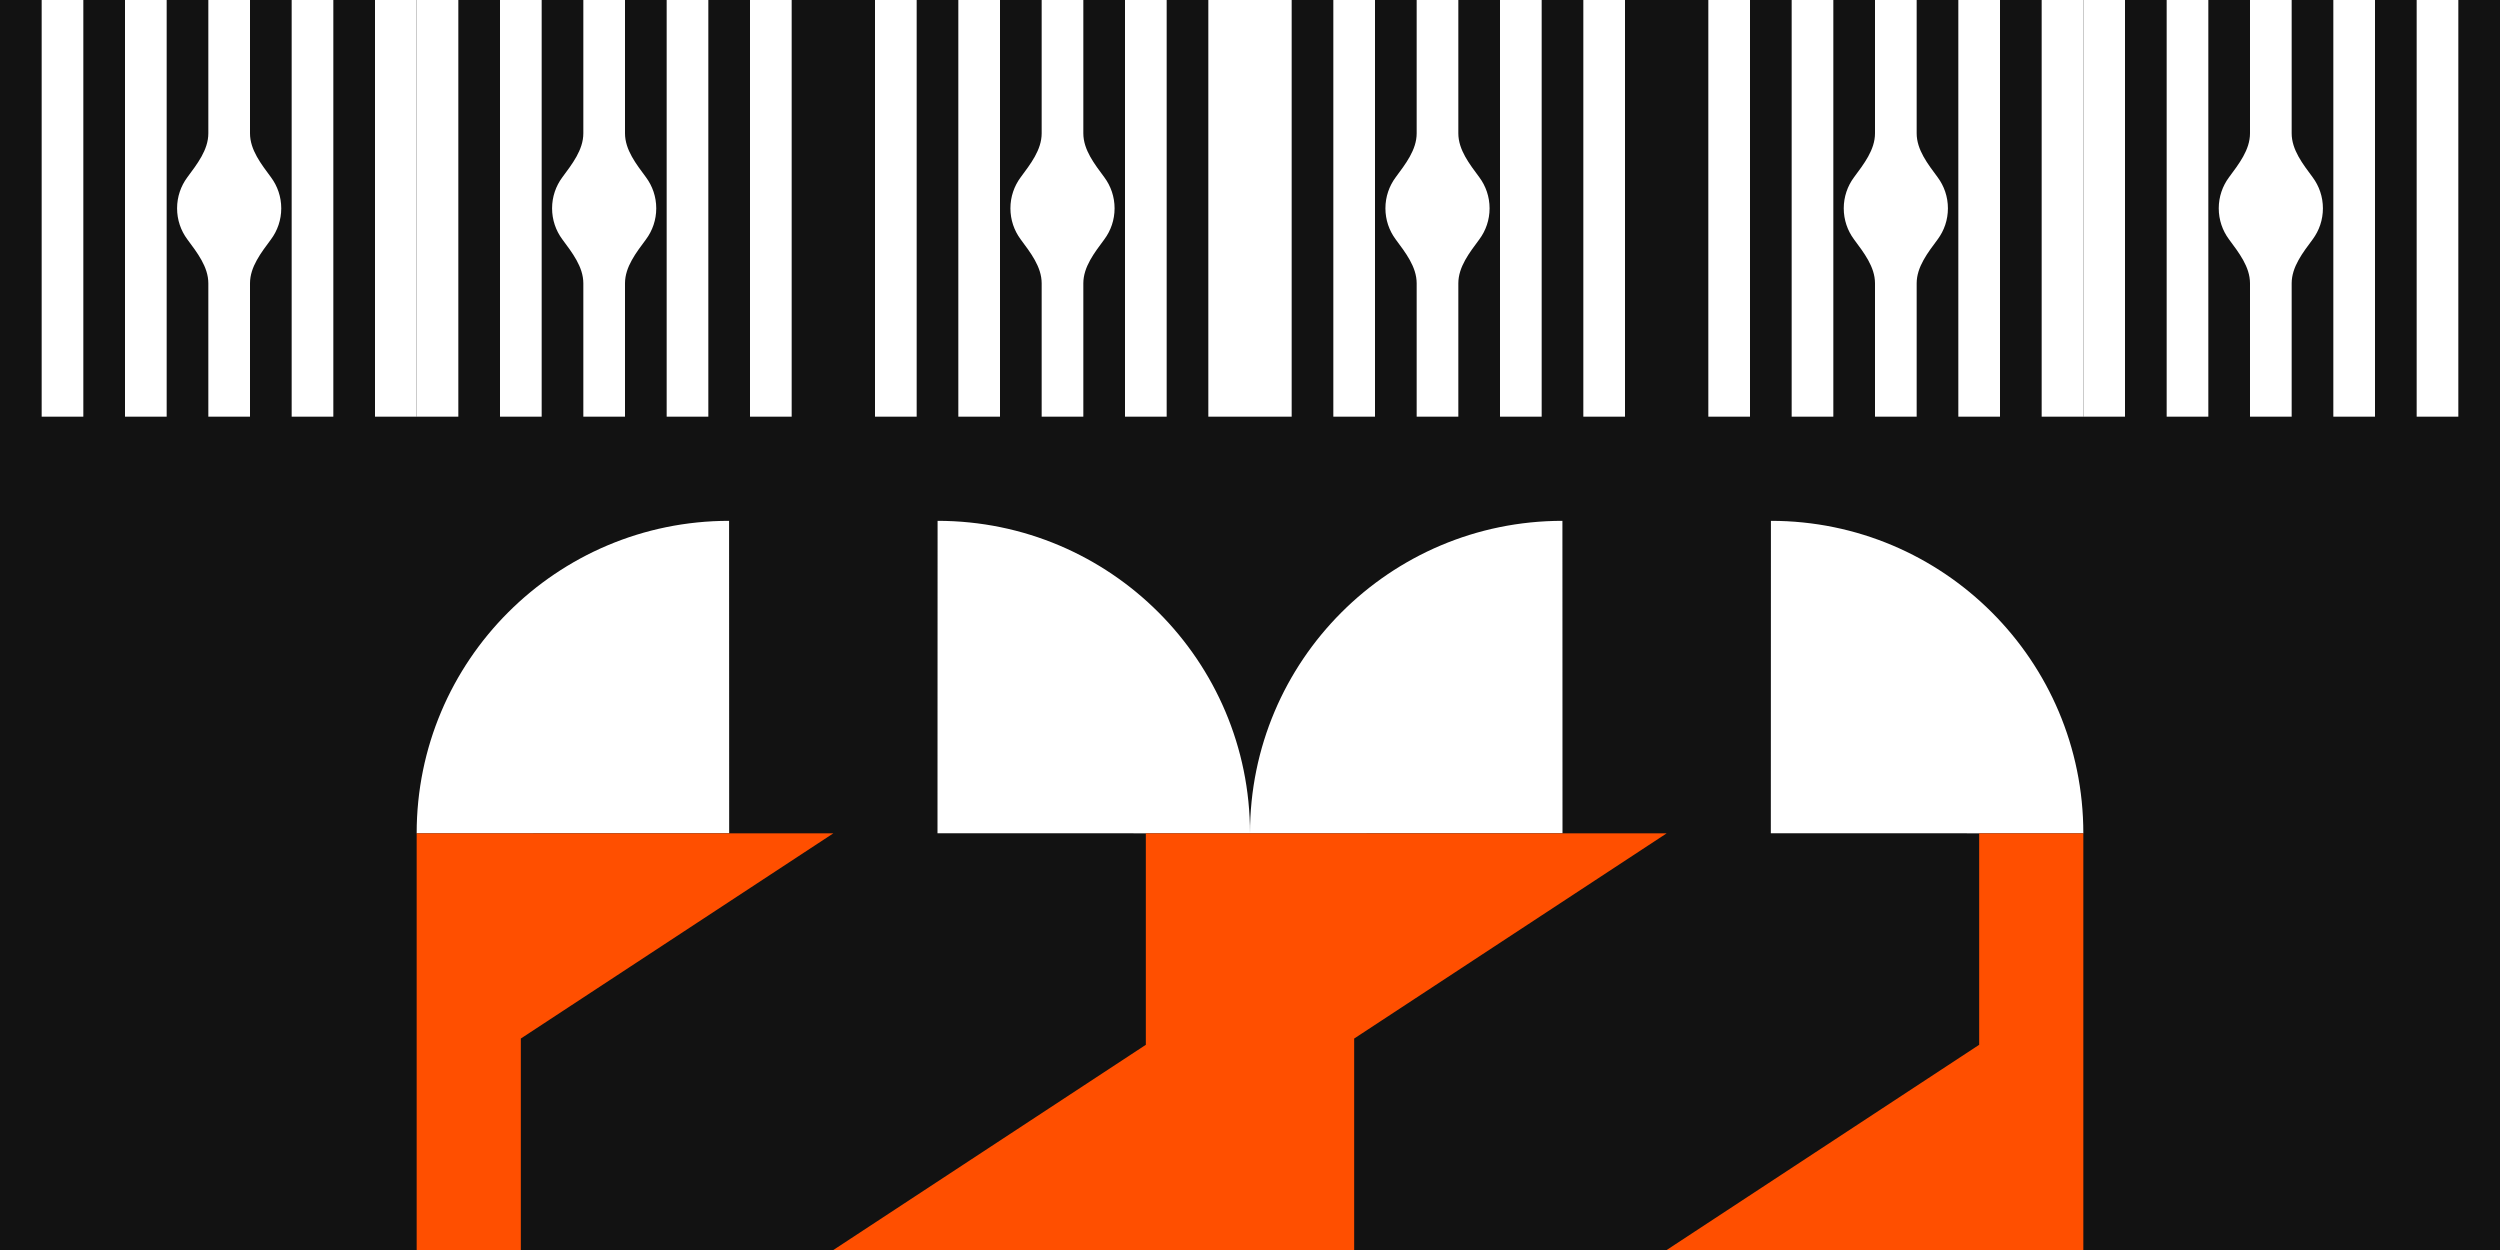
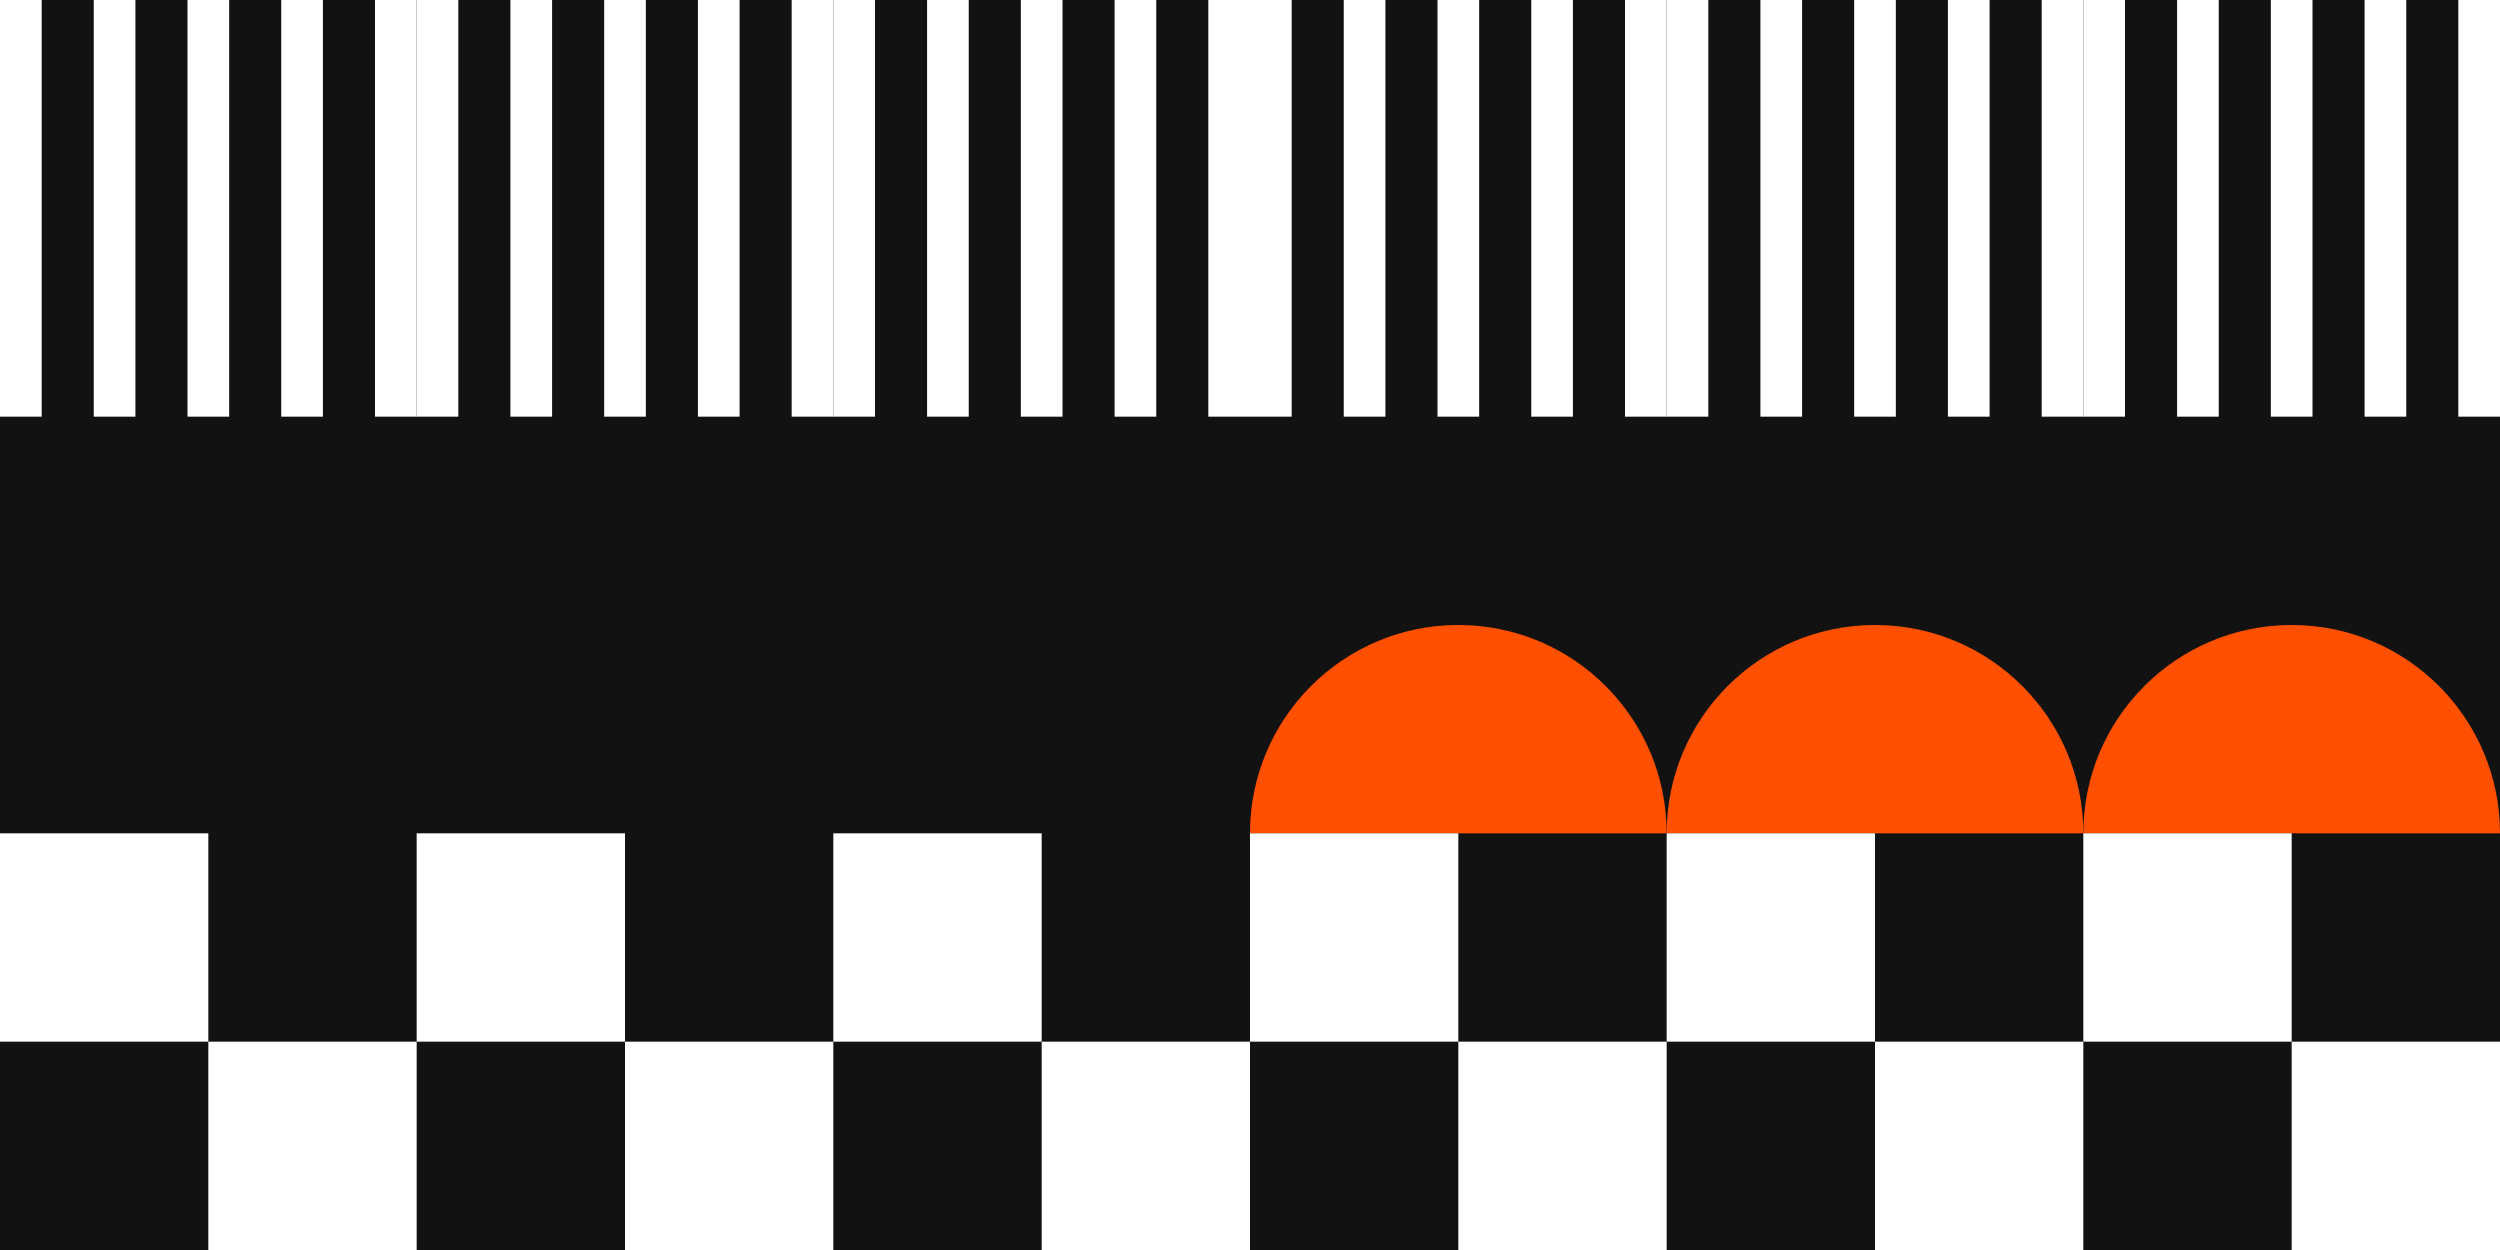
<svg xmlns="http://www.w3.org/2000/svg" version="1.1" width="960" height="480" viewBox="0 0 960 480">
  <rect width="960" height="480" fill="#121212" />
  <g transform="translate(0.000,0.000) scale(0.8)">
-     <path d="M60 200H80L80 0H60L60 200Z" fill="#FFFFFF" />
-     <path d="M140 200H160L160 0H140L140 200Z" fill="#FFFFFF" />
-     <path fill-rule="evenodd" clip-rule="evenodd" d="M130.114 114.849C125.388 121.241 120 128.058 120 136.007V200H100V136.007C100 128.058 94.612 121.241 89.885 114.849C86.815 110.697 85 105.56 85 100C85 94.44 86.815 89.303 89.885 85.151C94.612 78.759 100 71.942 100 63.993V0H120V63.993C120 71.942 125.388 78.759 130.114 85.151C133.185 89.303 135 94.44 135 100C135 105.56 133.185 110.697 130.114 114.849Z" fill="#FFFFFF" />
-     <path d="M20 200H40L40 0H20L20 200Z" fill="#FFFFFF" />
+     <path d="M45 200H65L65 0H45L45 200Z" fill="#FFFFFF" />
+     <path d="M90 200H110L110 0H90L90 200Z" fill="#FFFFFF" />
+     <path d="M135 200H155L155 0H135L135 200Z" fill="#FFFFFF" />
+     <path d="M0 200H20L20 0H0L0 200Z" fill="#FFFFFF" />
    <path d="M180 200H200L200 0H180L180 200Z" fill="#FFFFFF" />
  </g>
  <g transform="translate(160.000,0.000) scale(0.8) rotate(180,100,100)">
-     <path d="M60 200H80L80 0H60L60 200Z" fill="#FFFFFF" />
-     <path d="M140 200H160L160 0H140L140 200Z" fill="#FFFFFF" />
-     <path fill-rule="evenodd" clip-rule="evenodd" d="M130.114 114.849C125.388 121.241 120 128.058 120 136.007V200H100V136.007C100 128.058 94.612 121.241 89.885 114.849C86.815 110.697 85 105.56 85 100C85 94.44 86.815 89.303 89.885 85.151C94.612 78.759 100 71.942 100 63.993V0H120V63.993C120 71.942 125.388 78.759 130.114 85.151C133.185 89.303 135 94.44 135 100C135 105.56 133.185 110.697 130.114 114.849Z" fill="#FFFFFF" />
-     <path d="M20 200H40L40 0H20L20 200Z" fill="#FFFFFF" />
+     <path d="M45 200H65L65 0H45L45 200Z" fill="#FFFFFF" />
+     <path d="M90 200H110L110 0H90L90 200Z" fill="#FFFFFF" />
+     <path d="M135 200H155L155 0H135L135 200Z" fill="#FFFFFF" />
+     <path d="M0 200H20L20 0H0L0 200Z" fill="#FFFFFF" />
    <path d="M180 200H200L200 0H180L180 200Z" fill="#FFFFFF" />
  </g>
  <g transform="translate(320.000,0.000) scale(0.8)">
-     <path d="M60 200H80L80 0H60L60 200Z" fill="#FFFFFF" />
-     <path d="M140 200H160L160 0H140L140 200Z" fill="#FFFFFF" />
-     <path fill-rule="evenodd" clip-rule="evenodd" d="M130.114 114.849C125.388 121.241 120 128.058 120 136.007V200H100V136.007C100 128.058 94.612 121.241 89.885 114.849C86.815 110.697 85 105.56 85 100C85 94.44 86.815 89.303 89.885 85.151C94.612 78.759 100 71.942 100 63.993V0H120V63.993C120 71.942 125.388 78.759 130.114 85.151C133.185 89.303 135 94.44 135 100C135 105.56 133.185 110.697 130.114 114.849Z" fill="#FFFFFF" />
-     <path d="M20 200H40L40 0H20L20 200Z" fill="#FFFFFF" />
+     <path d="M45 200H65L65 0H45L45 200Z" fill="#FFFFFF" />
+     <path d="M90 200H110L110 0H90L90 200Z" fill="#FFFFFF" />
+     <path d="M135 200H155L155 0H135L135 200Z" fill="#FFFFFF" />
+     <path d="M0 200H20L20 0H0L0 200Z" fill="#FFFFFF" />
    <path d="M180 200H200L200 0H180L180 200Z" fill="#FFFFFF" />
  </g>
  <g transform="translate(480.000,0.000) scale(0.8) rotate(180,100,100)">
-     <path d="M60 200H80L80 0H60L60 200Z" fill="#FFFFFF" />
-     <path d="M140 200H160L160 0H140L140 200Z" fill="#FFFFFF" />
-     <path fill-rule="evenodd" clip-rule="evenodd" d="M130.114 114.849C125.388 121.241 120 128.058 120 136.007V200H100V136.007C100 128.058 94.612 121.241 89.885 114.849C86.815 110.697 85 105.56 85 100C85 94.44 86.815 89.303 89.885 85.151C94.612 78.759 100 71.942 100 63.993V0H120V63.993C120 71.942 125.388 78.759 130.114 85.151C133.185 89.303 135 94.44 135 100C135 105.56 133.185 110.697 130.114 114.849Z" fill="#FFFFFF" />
-     <path d="M20 200H40L40 0H20L20 200Z" fill="#FFFFFF" />
+     <path d="M45 200H65L65 0H45L45 200Z" fill="#FFFFFF" />
+     <path d="M90 200H110L110 0H90L90 200Z" fill="#FFFFFF" />
+     <path d="M135 200H155L155 0H135L135 200Z" fill="#FFFFFF" />
+     <path d="M0 200H20L20 0H0L0 200Z" fill="#FFFFFF" />
    <path d="M180 200H200L200 0H180L180 200Z" fill="#FFFFFF" />
  </g>
  <g transform="translate(640.000,0.000) scale(0.8)">
-     <path d="M60 200H80L80 0H60L60 200Z" fill="#FFFFFF" />
-     <path d="M140 200H160L160 0H140L140 200Z" fill="#FFFFFF" />
-     <path fill-rule="evenodd" clip-rule="evenodd" d="M130.114 114.849C125.388 121.241 120 128.058 120 136.007V200H100V136.007C100 128.058 94.612 121.241 89.885 114.849C86.815 110.697 85 105.56 85 100C85 94.44 86.815 89.303 89.885 85.151C94.612 78.759 100 71.942 100 63.993V0H120V63.993C120 71.942 125.388 78.759 130.114 85.151C133.185 89.303 135 94.44 135 100C135 105.56 133.185 110.697 130.114 114.849Z" fill="#FFFFFF" />
-     <path d="M20 200H40L40 0H20L20 200Z" fill="#FFFFFF" />
+     <path d="M45 200H65L65 0H45L45 200Z" fill="#FFFFFF" />
+     <path d="M90 200H110L110 0H90L90 200Z" fill="#FFFFFF" />
+     <path d="M135 200H155L155 0H135L135 200Z" fill="#FFFFFF" />
+     <path d="M0 200H20L20 0H0L0 200Z" fill="#FFFFFF" />
    <path d="M180 200H200L200 0H180L180 200Z" fill="#FFFFFF" />
  </g>
  <g transform="translate(800.000,0.000) scale(0.8) rotate(180,100,100)">
-     <path d="M60 200H80L80 0H60L60 200Z" fill="#FFFFFF" />
-     <path d="M140 200H160L160 0H140L140 200Z" fill="#FFFFFF" />
-     <path fill-rule="evenodd" clip-rule="evenodd" d="M130.114 114.849C125.388 121.241 120 128.058 120 136.007V200H100V136.007C100 128.058 94.612 121.241 89.885 114.849C86.815 110.697 85 105.56 85 100C85 94.44 86.815 89.303 89.885 85.151C94.612 78.759 100 71.942 100 63.993V0H120V63.993C120 71.942 125.388 78.759 130.114 85.151C133.185 89.303 135 94.44 135 100C135 105.56 133.185 110.697 130.114 114.849Z" fill="#FFFFFF" />
-     <path d="M20 200H40L40 0H20L20 200Z" fill="#FFFFFF" />
+     <path d="M45 200H65L65 0H45L45 200Z" fill="#FFFFFF" />
+     <path d="M90 200H110L110 0H90L90 200Z" fill="#FFFFFF" />
+     <path d="M135 200H155L155 0H135L135 200Z" fill="#FFFFFF" />
+     <path d="M0 200H20L20 0H0L0 200Z" fill="#FFFFFF" />
    <path d="M180 200H200L200 0H180L180 200Z" fill="#FFFFFF" />
  </g>
-   <g transform="translate(160.000,160.000) scale(0.8)">
-     <path d="M149.958 50L150 199.958L0 200C-0.024 117.181 67.116 50.024 149.958 50Z" fill="#FFFFFF" />
+   <g transform="translate(480.000,160.000) scale(0.8)">
+     <path d="M200 200C144.772 200 0 200 0 200C0 144.772 44.772 100 100 100C155.228 100 200 144.772 200 200Z" fill="#FF4F00" />
  </g>
-   <g transform="translate(480.000,160.000) scale(-0.8,0.8)">
-     <path d="M149.958 50L150 199.958L0 200C-0.024 117.181 67.116 50.024 149.958 50Z" fill="#FFFFFF" />
+   <g transform="translate(640.000,160.000) scale(0.8)">
+     <path d="M200 200C144.772 200 0 200 0 200C0 144.772 44.772 100 100 100C155.228 100 200 144.772 200 200Z" fill="#FF4F00" />
  </g>
-   <g transform="translate(480.000,160.000) scale(0.8)">
-     <path d="M149.958 50L150 199.958L0 200C-0.024 117.181 67.116 50.024 149.958 50Z" fill="#FFFFFF" />
+   <g transform="translate(800.000,160.000) scale(0.8)">
+     <path d="M200 200C144.772 200 0 200 0 200C0 144.772 44.772 100 100 100C155.228 100 200 144.772 200 200Z" fill="#FF4F00" />
  </g>
-   <g transform="translate(800.000,160.000) scale(-0.8,0.8)">
-     <path d="M149.958 50L150 199.958L0 200C-0.024 117.181 67.116 50.024 149.958 50Z" fill="#FFFFFF" />
+   <g transform="translate(0.000,320.000) scale(0.8)">
+     <path d="M100 0L100 100L0 100L0 0L100 0Z" fill="#FFFFFF" />
+     <path d="M200 100L200 200L100 200L100 100L200 100Z" fill="#FFFFFF" />
  </g>
  <g transform="translate(160.000,320.000) scale(0.8)">
-     <path fill-rule="evenodd" clip-rule="evenodd" d="M50 98.5L200 0L0 0L0 200L50 200L50 98.5Z" fill="#FF4F00" />
+     <path d="M100 0L100 100L0 100L0 0L100 0Z" fill="#FFFFFF" />
+     <path d="M200 100L200 200L100 200L100 100L200 100Z" fill="#FFFFFF" />
  </g>
-   <g transform="translate(320.000,320.000) scale(0.8) rotate(180,100,100)">
-     <path fill-rule="evenodd" clip-rule="evenodd" d="M50 98.5L200 0L0 0L0 200L50 200L50 98.5Z" fill="#FF4F00" />
+   <g transform="translate(320.000,320.000) scale(0.8)">
+     <path d="M100 0L100 100L0 100L0 0L100 0Z" fill="#FFFFFF" />
+     <path d="M200 100L200 200L100 200L100 100L200 100Z" fill="#FFFFFF" />
  </g>
  <g transform="translate(480.000,320.000) scale(0.8)">
-     <path fill-rule="evenodd" clip-rule="evenodd" d="M50 98.5L200 0L0 0L0 200L50 200L50 98.5Z" fill="#FF4F00" />
+     <path d="M100 0L100 100L0 100L0 0L100 0Z" fill="#FFFFFF" />
+     <path d="M200 100L200 200L100 200L100 100L200 100Z" fill="#FFFFFF" />
  </g>
-   <g transform="translate(640.000,320.000) scale(0.8) rotate(180,100,100)">
-     <path fill-rule="evenodd" clip-rule="evenodd" d="M50 98.5L200 0L0 0L0 200L50 200L50 98.5Z" fill="#FF4F00" />
+   <g transform="translate(640.000,320.000) scale(0.8)">
+     <path d="M100 0L100 100L0 100L0 0L100 0Z" fill="#FFFFFF" />
+     <path d="M200 100L200 200L100 200L100 100L200 100Z" fill="#FFFFFF" />
+   </g>
+   <g transform="translate(800.000,320.000) scale(0.8)">
+     <path d="M100 0L100 100L0 100L0 0L100 0Z" fill="#FFFFFF" />
+     <path d="M200 100L200 200L100 200L100 100L200 100Z" fill="#FFFFFF" />
  </g>
</svg>
